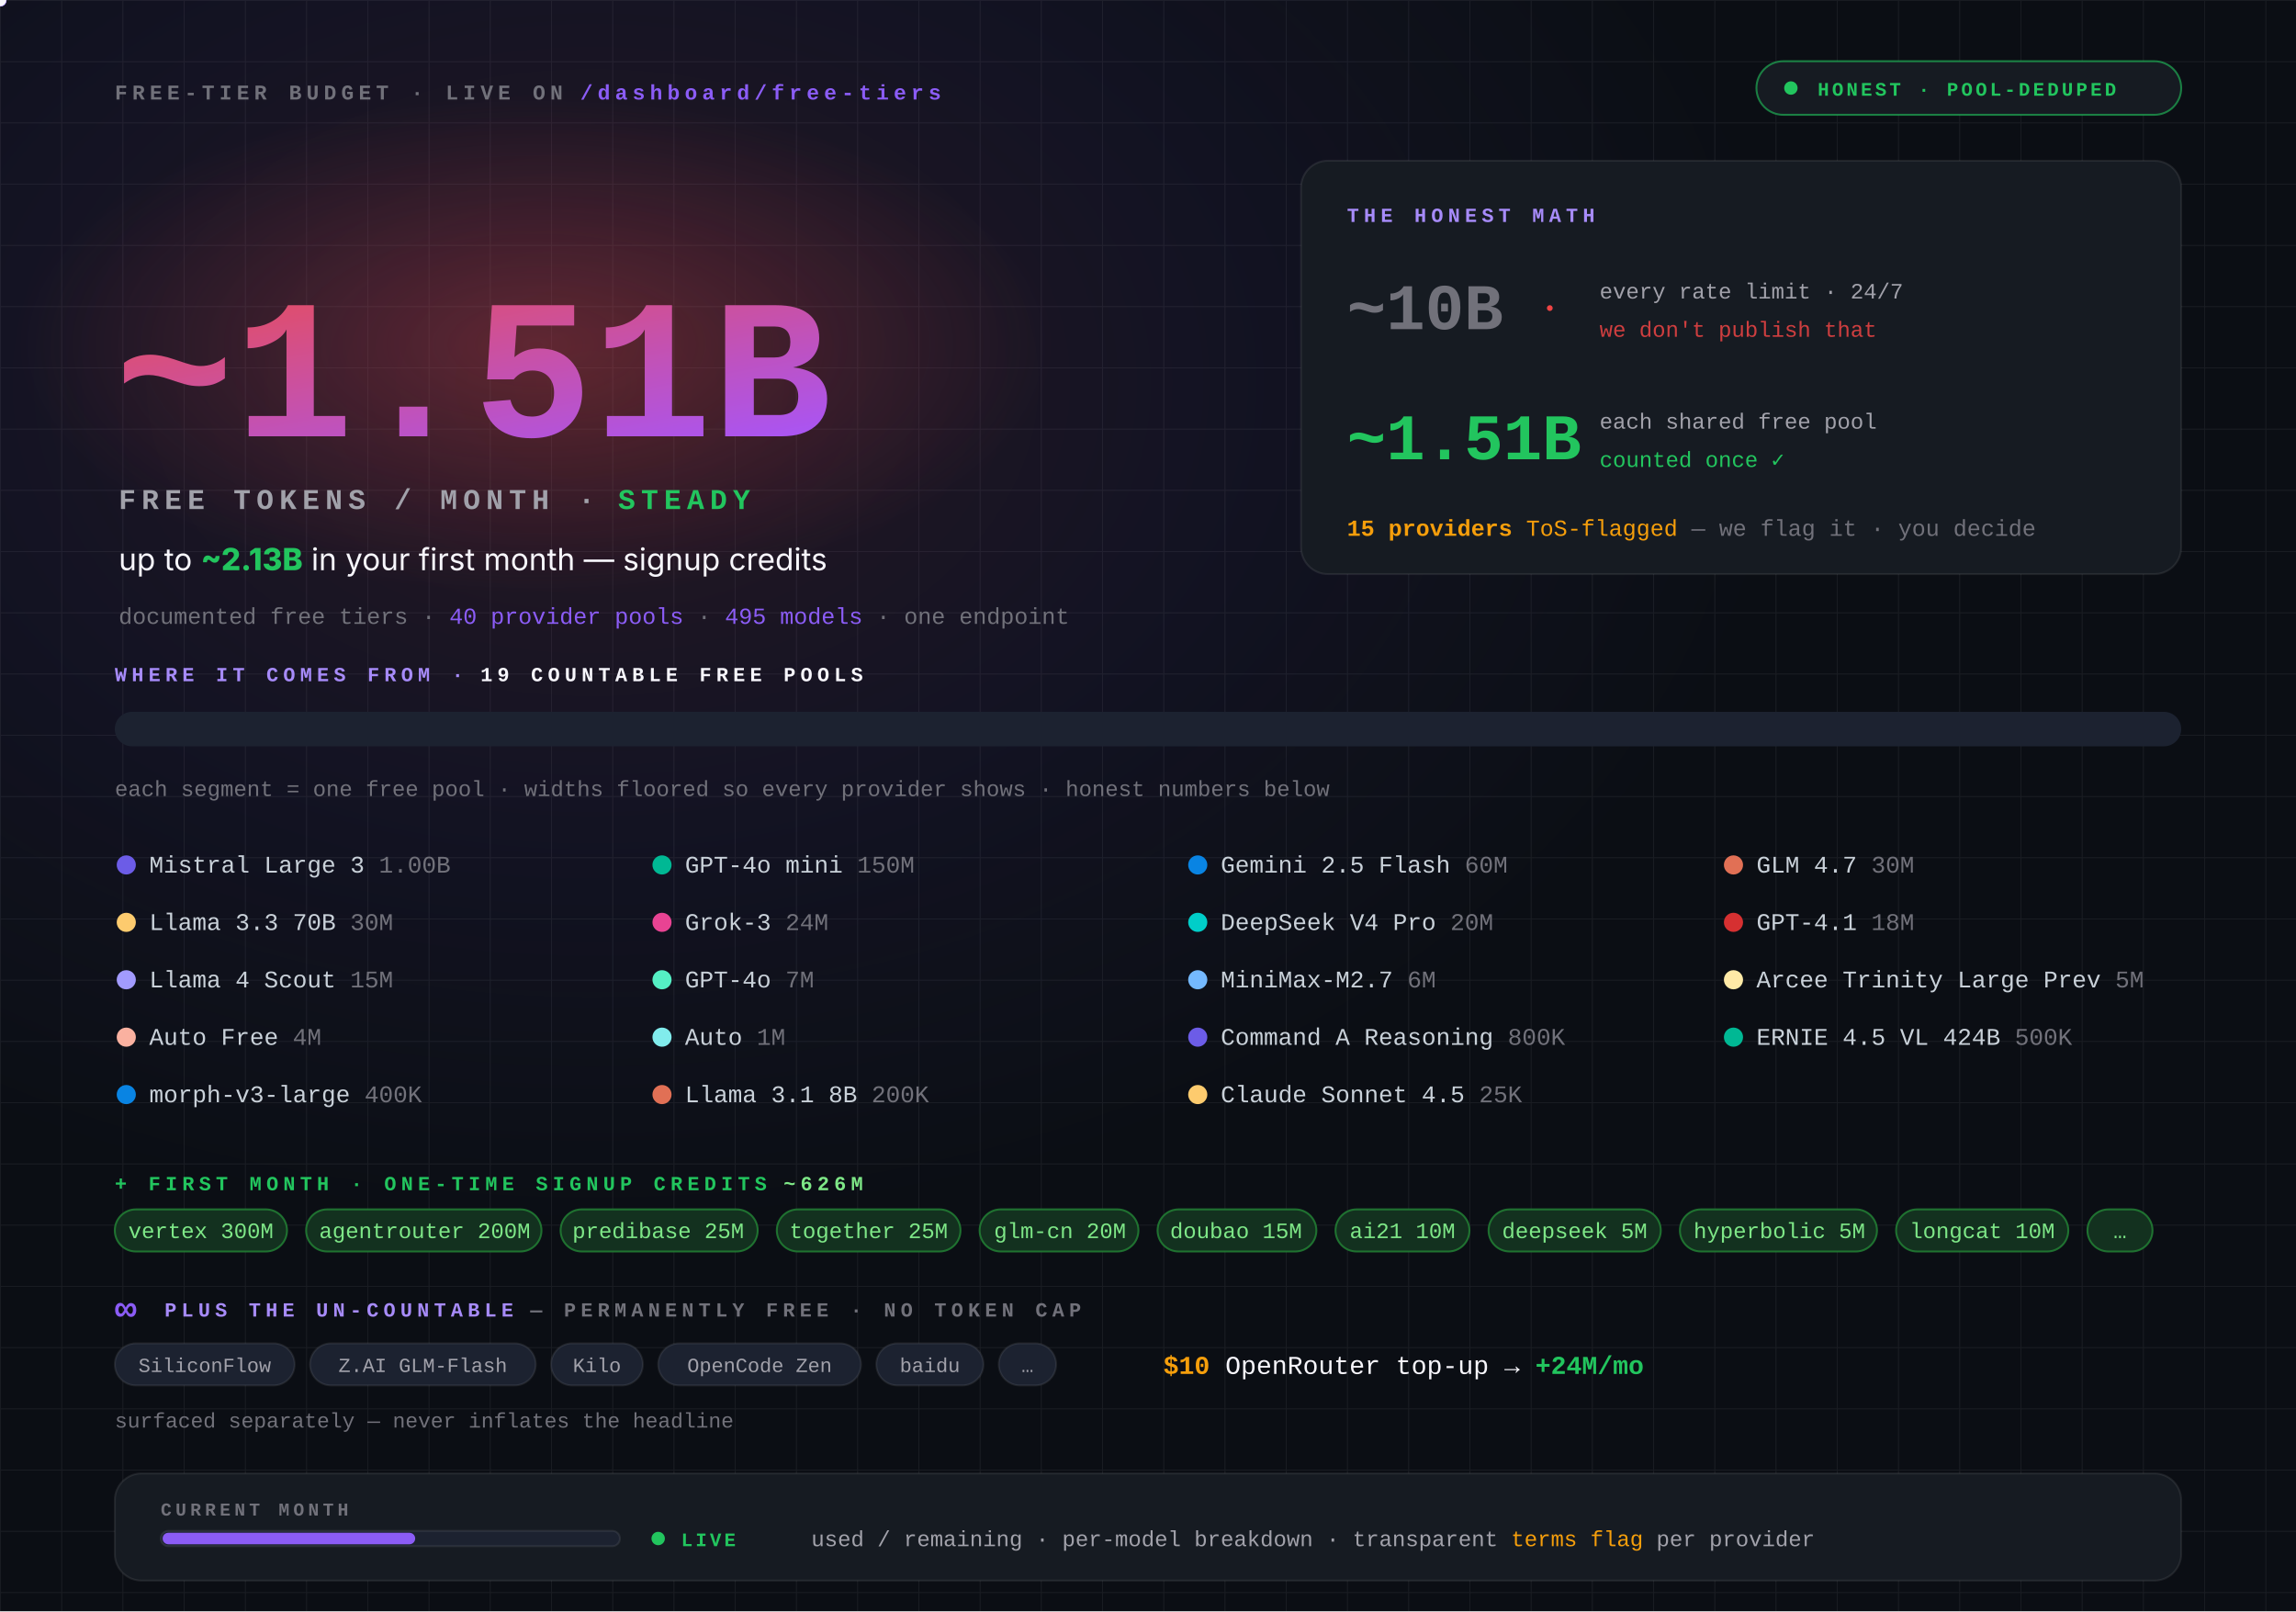
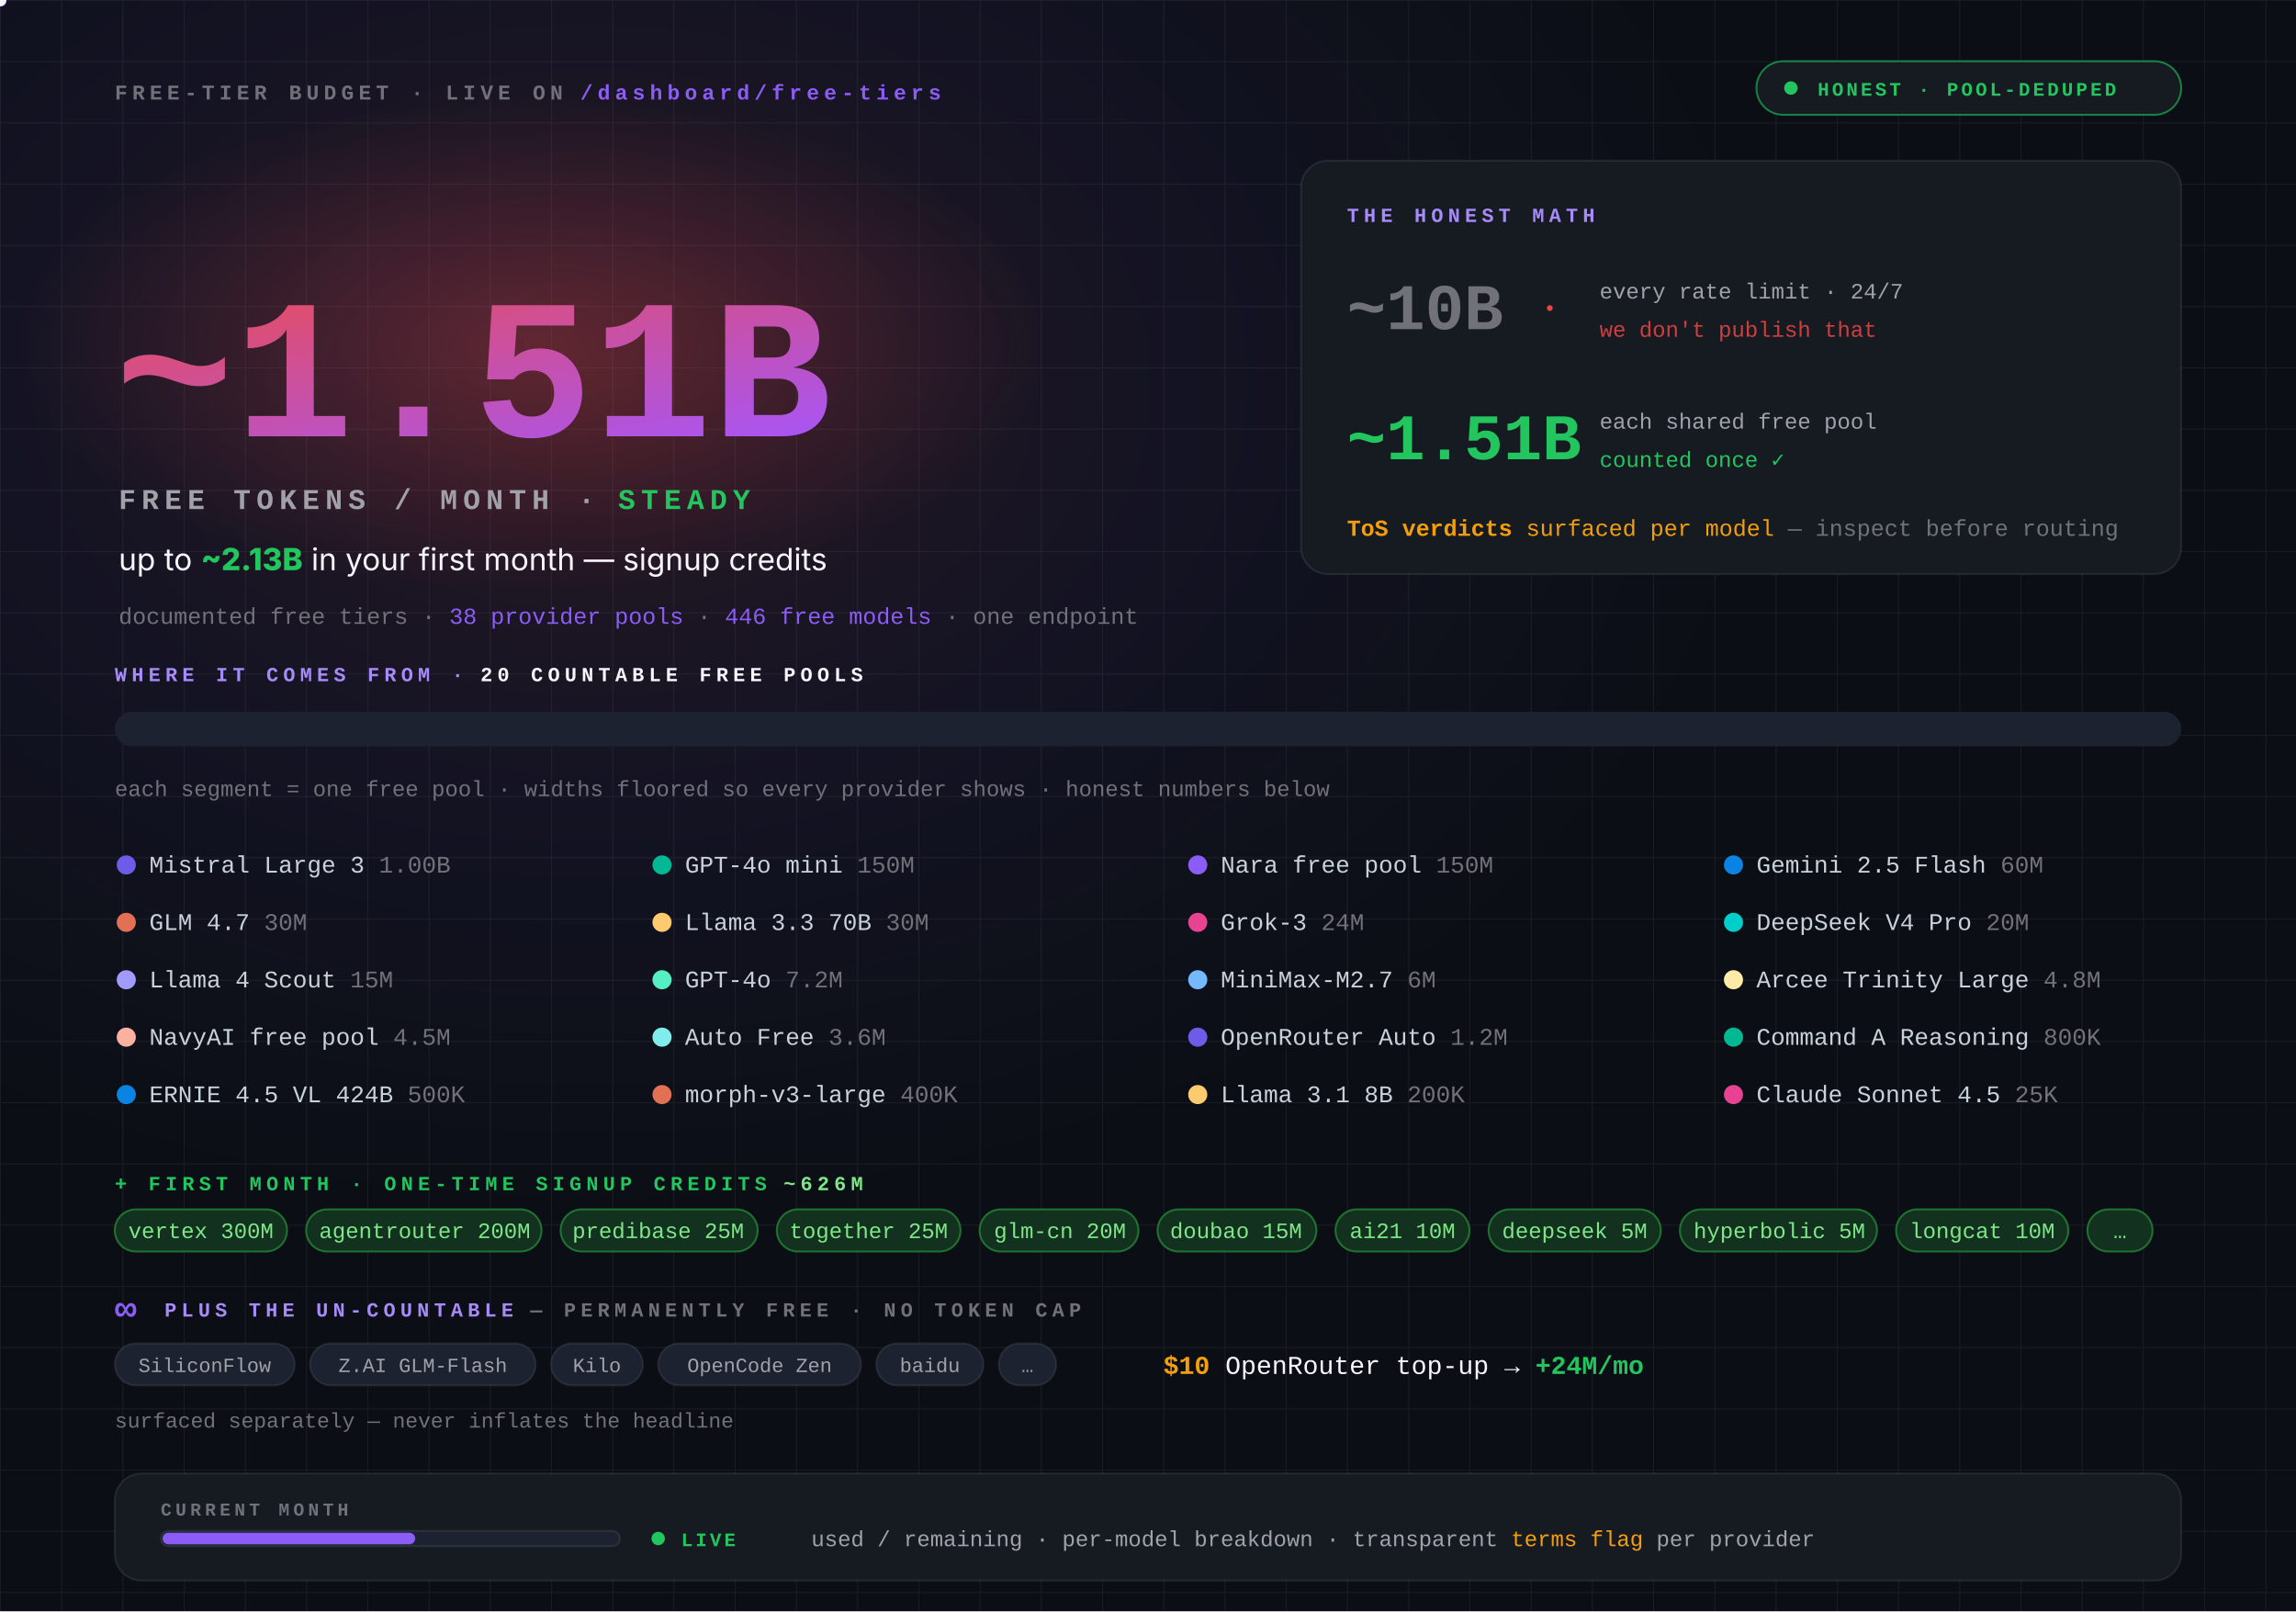
- <svg xmlns="http://www.w3.org/2000/svg" viewBox="0 0 1200 842" role="img" aria-label="OmniRoute free-tier budget: about 1.51 billion free tokens per month steady, up to about 2.13 billion in your first month with signup credits, aggregated from the documented free tiers of 40 provider pools and 495 models behind one endpoint, live on /dashboard/free-tiers. Honest pool-deduped math: each shared free pool is counted once — counting every rate limit 24/7 would read about 10B, which we don't publish; 15 providers carry a ToS flag so you decide. Budget bar of the 19 countable free pools with per-model breakdown: Mistral Large 3 1B, GPT-4o mini 150M, Gemini 2.5 Flash 60M, GLM 4.7 30M, Llama 3.3 70B 30M, Grok-3 24M, DeepSeek V4 Pro 20M, GPT-4.1 18M, Llama 4 Scout 15M, GPT-4o 7M, MiniMax-M2.7 6M, Arcee Trinity 5M, and more. First month adds one-time signup credits of about 626M (vertex 300M, agentrouter 200M, predibase 25M, together 25M, glm-cn 20M, doubao 15M, ai21 10M, longcat 10M, deepseek 5M, hyperbolic 5M, nscale 5M). Plus the un-countable: permanently-free no-token-cap providers (SiliconFlow, Z.AI GLM-Flash, Kilo, OpenCode Zen, baidu and more) and a $10 OpenRouter top-up unlocking +24M per month, surfaced separately so they never inflate the headline. Live used/remaining and per-model breakdown on the dashboard.">
+ <svg xmlns="http://www.w3.org/2000/svg" viewBox="0 0 1200 842" role="img" aria-label="OmniRoute free-tier budget: about 1.51 billion documented free tokens per month steady, up to about 2.13 billion in the first month with signup credits, aggregated from 38 recurring provider pools and 446 cataloged free models behind one endpoint. Twenty pools carry a positive published token budget, including Mistral 1B, LLM7 150M and Nara 150M; shared pools are counted once. The first month adds about 626.5M in one-time and recurring credits. Permanently free providers without a published token cap and the OpenRouter deposit-unlock boost are surfaced separately so they never inflate the headline. Live usage, remaining budget and per-model breakdown are available on /dashboard/free-tiers.">
  <defs>
    <pattern id="gridPaperF" width="32" height="32" patternUnits="userSpaceOnUse">
      <path d="M 32 0 L 0 0 0 32" fill="none" stroke="#ffffff" stroke-opacity="0.06" stroke-width="1" />
    </pattern>
    <radialGradient id="bgGlowF" cx="26%" cy="24%" r="52%">
      <stop offset="0%" stop-color="#e54d5e" stop-opacity="0.14" />
      <stop offset="55%" stop-color="#8b5cf6" stop-opacity="0.06" />
      <stop offset="100%" stop-color="#6366f1" stop-opacity="0" />
    </radialGradient>
    <linearGradient id="gradBrandF" x1="0" y1="0" x2="1" y2="1">
      <stop offset="0%" stop-color="#e54d5e" />
      <stop offset="100%" stop-color="#a855f7" />
    </linearGradient>
    <radialGradient id="heroGlowF" cx="50%" cy="50%" r="50%">
      <stop offset="0%" stop-color="#e54d5e" stop-opacity="0.30" />
      <stop offset="100%" stop-color="#e54d5e" stop-opacity="0" />
    </radialGradient>
    <path id="pTk1F" d="M 44,84 C 150,112 190,146 302,168" />
    <path id="pTk2F" d="M 30,310 C 136,290 176,240 296,206" />
    <path id="pTk3F" d="M 96,436 C 186,392 208,308 314,230" />
    <clipPath id="barShapeF">
      <rect x="60" y="372" width="1080" height="18" rx="9" />
    </clipPath>
    <clipPath id="barRevF">
      <rect x="60" y="372" width="0" height="18">
        <animate attributeName="width" values="1080;0;1080;1080" keyTimes="0;0.02;0.24;1" dur="10s" repeatCount="indefinite" />
      </rect>
    </clipPath>
  </defs>
  <rect width="1200" height="842" fill="#0b0e14" />
  <rect width="1200" height="842" fill="url(#gridPaperF)" />
  <rect width="1200" height="842" fill="url(#bgGlowF)" />
  <text x="60" y="52" font-family="Consolas, 'Courier New', monospace" font-size="11" letter-spacing="2.5" font-weight="700" fill="#71717a">FREE-TIER BUDGET · LIVE ON <tspan fill="#8b5cf6">/dashboard/free-tiers</tspan>
  </text>
  <g transform="translate(918, 32)">
    <rect width="222" height="28" rx="14" fill="#161b22" stroke="#22c55e" stroke-width="1" stroke-opacity="0.6" />
    <circle cx="18" cy="14" r="3.5" fill="#22c55e">
      <animate attributeName="opacity" values="1;0.35;1" dur="1.6s" repeatCount="indefinite" />
    </circle>
    <text x="32" y="18" font-family="Consolas, 'Courier New', monospace" font-size="10" letter-spacing="1.5" font-weight="700" fill="#22c55e">HONEST · POOL-DEDUPED</text>
  </g>
  <ellipse cx="280" cy="180" rx="270" ry="130" fill="url(#heroGlowF)">
    <animate attributeName="rx" values="250;290;250" dur="4s" repeatCount="indefinite" />
  </ellipse>
  <g fill="#a78bfa">
    <circle r="3.4">
      <animateMotion dur="2.4s" repeatCount="indefinite" begin="0s">
        <mpath href="#pTk1F" />
      </animateMotion>
      <animate attributeName="opacity" values="0;1;1;0" dur="2.4s" begin="0s" repeatCount="indefinite" />
    </circle>
    <circle r="3.4">
      <animateMotion dur="2.4s" repeatCount="indefinite" begin="0.8s">
        <mpath href="#pTk2F" />
      </animateMotion>
      <animate attributeName="opacity" values="0;1;1;0" dur="2.4s" begin="0.8s" repeatCount="indefinite" />
    </circle>
    <circle r="3.4">
      <animateMotion dur="2.4s" repeatCount="indefinite" begin="1.6s">
        <mpath href="#pTk3F" />
      </animateMotion>
      <animate attributeName="opacity" values="0;1;1;0" dur="2.4s" begin="1.6s" repeatCount="indefinite" />
    </circle>
  </g>
  <text x="60" y="228" font-family="Consolas, 'Courier New', monospace" font-size="104" font-weight="800" fill="url(#gradBrandF)">~1.51B</text>
  <text x="62" y="266" font-family="Consolas, 'Courier New', monospace" font-size="15" letter-spacing="3" font-weight="700" fill="#a1a1aa">FREE TOKENS / MONTH · <tspan fill="#22c55e">STEADY</tspan>
  </text>
  <text x="62" y="298" font-family="Inter, 'Segoe UI', Arial, Helvetica, system-ui, sans-serif" font-size="16" fill="#F7F6FC">up to <tspan font-weight="800" fill="#22c55e">~2.13B</tspan> in your first month — signup credits</text>
-   <text x="62" y="326" font-family="Consolas, 'Courier New', monospace" font-size="12" fill="#71717a">documented free tiers · <tspan fill="#8b5cf6">40 provider pools</tspan> · <tspan fill="#8b5cf6">495 models</tspan> · one endpoint</text>
+   <text x="62" y="326" font-family="Consolas, 'Courier New', monospace" font-size="12" fill="#71717a">documented free tiers · <tspan fill="#8b5cf6">38 provider pools</tspan> · <tspan fill="#8b5cf6">446 free models</tspan> · one endpoint</text>
  <rect x="680" y="84" width="460" height="216" rx="14" fill="#161b22" stroke="#ffffff" stroke-opacity="0.08" stroke-width="1" />
  <text x="704" y="116" font-family="Consolas, 'Courier New', monospace" font-size="10.5" letter-spacing="2.5" font-weight="700" fill="#a78bfa">THE HONEST MATH</text>
  <text x="704" y="172" font-family="Consolas, 'Courier New', monospace" font-size="34" font-weight="800" fill="#71717a">~10B</text>
  <line x1="698" y1="161" x2="810" y2="161" stroke="#ef4444" stroke-width="3" stroke-linecap="round" stroke-dasharray="112" stroke-dashoffset="112">
    <animate attributeName="stroke-dashoffset" values="0;112;0;0" keyTimes="0;0.10;0.18;1" dur="10s" repeatCount="indefinite" />
  </line>
  <text x="836" y="156" font-family="Consolas, 'Courier New', monospace" font-size="11.5" fill="#a1a1aa">every rate limit · 24/7</text>
  <text x="836" y="176" font-family="Consolas, 'Courier New', monospace" font-size="11.5" fill="#ef4444" opacity="0.85">we don't publish that</text>
  <text x="704" y="240" font-family="Consolas, 'Courier New', monospace" font-size="34" font-weight="800" fill="#22c55e">~1.51B</text>
  <text x="836" y="224" font-family="Consolas, 'Courier New', monospace" font-size="11.5" fill="#a1a1aa">each shared free pool</text>
  <text x="836" y="244" font-family="Consolas, 'Courier New', monospace" font-size="11.5" fill="#22c55e">counted once ✓</text>
  <text x="704" y="280" font-family="Consolas, 'Courier New', monospace" font-size="12" fill="#f59e0b">
-     <tspan font-weight="800">15 providers</tspan> ToS-flagged <tspan fill="#71717a">— we flag it · you decide</tspan>
-   </text>
-   <text x="60" y="356" font-family="Consolas, 'Courier New', monospace" font-size="10.5" letter-spacing="2.5" font-weight="700" fill="#a78bfa">WHERE IT COMES FROM · <tspan fill="#F7F6FC">19 COUNTABLE FREE POOLS</tspan>
+     <tspan font-weight="800">ToS verdicts</tspan> surfaced per model <tspan fill="#71717a">— inspect before routing</tspan>
+   </text>
+   <text x="60" y="356" font-family="Consolas, 'Courier New', monospace" font-size="10.5" letter-spacing="2.5" font-weight="700" fill="#a78bfa">WHERE IT COMES FROM · <tspan fill="#F7F6FC">20 COUNTABLE FREE POOLS</tspan>
  </text>
  <g clip-path="url(#barShapeF)">
    <rect x="60" y="372" width="1080" height="18" fill="#1c2230" />
    <g clip-path="url(#barRevF)">
-       <rect x="60.0" y="372" width="662.3" height="18" fill="#6c5ce7" />
-       <rect x="723.3" y="372" width="106.7" height="18" fill="#00b894" />
-       <rect x="831.0" y="372" width="47.9" height="18" fill="#0984e3" />
-       <rect x="879.9" y="372" width="28.3" height="18" fill="#e17055" />
-       <rect x="909.2" y="372" width="28.3" height="18" fill="#fdcb6e" />
-       <rect x="938.5" y="372" width="24.4" height="18" fill="#e84393" />
-       <rect x="963.9" y="372" width="21.8" height="18" fill="#00cec9" />
-       <rect x="986.7" y="372" width="20.5" height="18" fill="#d63031" />
-       <rect x="1008.2" y="372" width="18.5" height="18" fill="#a29bfe" />
-       <rect x="1027.7" y="372" width="13.3" height="18" fill="#55efc4" />
-       <rect x="1042.0" y="372" width="12.6" height="18" fill="#74b9ff" />
-       <rect x="1055.6" y="372" width="12.0" height="18" fill="#ffeaa7" />
-       <rect x="1068.6" y="372" width="11.3" height="18" fill="#fab1a0" />
-       <rect x="1080.9" y="372" width="9.4" height="18" fill="#81ecec" />
-       <rect x="1091.3" y="372" width="9.2" height="18" fill="#6c5ce7" />
-       <rect x="1101.5" y="372" width="9.0" height="18" fill="#00b894" />
-       <rect x="1111.5" y="372" width="9.0" height="18" fill="#0984e3" />
-       <rect x="1121.5" y="372" width="8.8" height="18" fill="#e17055" />
-       <rect x="1131.3" y="372" width="8.7" height="18" fill="#fdcb6e" />
+       <rect x="60.0" y="372" width="605.4" height="18" fill="#6c5ce7" />
+       <rect x="666.4" y="372" width="97.6" height="18" fill="#00b894" />
+       <rect x="765.0" y="372" width="97.6" height="18" fill="#8b5cf6" />
+       <rect x="863.6" y="372" width="43.8" height="18" fill="#0984e3" />
+       <rect x="908.5" y="372" width="25.9" height="18" fill="#e17055" />
+       <rect x="935.4" y="372" width="25.9" height="18" fill="#fdcb6e" />
+       <rect x="962.3" y="372" width="22.3" height="18" fill="#e84393" />
+       <rect x="985.6" y="372" width="19.9" height="18" fill="#00cec9" />
+       <rect x="1006.6" y="372" width="17.0" height="18" fill="#a29bfe" />
+       <rect x="1024.5" y="372" width="12.3" height="18" fill="#55efc4" />
+       <rect x="1037.8" y="372" width="11.6" height="18" fill="#74b9ff" />
+       <rect x="1050.4" y="372" width="10.9" height="18" fill="#ffeaa7" />
+       <rect x="1062.3" y="372" width="10.7" height="18" fill="#fab1a0" />
+       <rect x="1074.0" y="372" width="10.2" height="18" fill="#81ecec" />
+       <rect x="1085.1" y="372" width="8.7" height="18" fill="#6c5ce7" />
+       <rect x="1094.9" y="372" width="8.5" height="18" fill="#00b894" />
+       <rect x="1104.3" y="372" width="8.3" height="18" fill="#0984e3" />
+       <rect x="1113.6" y="372" width="8.2" height="18" fill="#e17055" />
+       <rect x="1122.9" y="372" width="8.1" height="18" fill="#fdcb6e" />
+       <rect x="1132.0" y="372" width="8.0" height="18" fill="#e84393" />
    </g>
  </g>
  <circle r="3.2" fill="#F7F6FC">
    <animateMotion path="M 60,381 L 1140,381" keyPoints="0;0;1;1" keyTimes="0;0.02;0.24;1" calcMode="linear" dur="10s" repeatCount="indefinite" />
    <animate attributeName="opacity" values="0;1;1;0;0" keyTimes="0;0.02;0.23;0.26;1" dur="10s" repeatCount="indefinite" />
  </circle>
  <text x="60" y="416" font-family="Consolas, 'Courier New', monospace" font-size="11.5" fill="#71717a">each segment = one free pool · widths floored so every provider shows · honest numbers below</text>
  <g font-family="Consolas, 'Courier New', monospace" font-size="12.5">
    <circle cx="66" cy="452" r="5" fill="#6c5ce7" />
    <text x="78" y="456" fill="#c9d1d9">Mistral Large 3 <tspan fill="#71717a">1.00B</tspan>
    </text>
    <circle cx="346" cy="452" r="5" fill="#00b894" />
    <text x="358" y="456" fill="#c9d1d9">GPT-4o mini <tspan fill="#71717a">150M</tspan>
    </text>
-     <circle cx="626" cy="452" r="5" fill="#0984e3" />
-     <text x="638" y="456" fill="#c9d1d9">Gemini 2.5 Flash <tspan fill="#71717a">60M</tspan>
-     </text>
-     <circle cx="906" cy="452" r="5" fill="#e17055" />
-     <text x="918" y="456" fill="#c9d1d9">GLM 4.7 <tspan fill="#71717a">30M</tspan>
-     </text>
-     <circle cx="66" cy="482" r="5" fill="#fdcb6e" />
-     <text x="78" y="486" fill="#c9d1d9">Llama 3.3 70B <tspan fill="#71717a">30M</tspan>
-     </text>
-     <circle cx="346" cy="482" r="5" fill="#e84393" />
-     <text x="358" y="486" fill="#c9d1d9">Grok-3 <tspan fill="#71717a">24M</tspan>
-     </text>
-     <circle cx="626" cy="482" r="5" fill="#00cec9" />
-     <text x="638" y="486" fill="#c9d1d9">DeepSeek V4 Pro <tspan fill="#71717a">20M</tspan>
-     </text>
-     <circle cx="906" cy="482" r="5" fill="#d63031" />
-     <text x="918" y="486" fill="#c9d1d9">GPT-4.1 <tspan fill="#71717a">18M</tspan>
+     <circle cx="626" cy="452" r="5" fill="#8b5cf6" />
+     <text x="638" y="456" fill="#c9d1d9">Nara free pool <tspan fill="#71717a">150M</tspan>
+     </text>
+     <circle cx="906" cy="452" r="5" fill="#0984e3" />
+     <text x="918" y="456" fill="#c9d1d9">Gemini 2.5 Flash <tspan fill="#71717a">60M</tspan>
+     </text>
+     <circle cx="66" cy="482" r="5" fill="#e17055" />
+     <text x="78" y="486" fill="#c9d1d9">GLM 4.7 <tspan fill="#71717a">30M</tspan>
+     </text>
+     <circle cx="346" cy="482" r="5" fill="#fdcb6e" />
+     <text x="358" y="486" fill="#c9d1d9">Llama 3.3 70B <tspan fill="#71717a">30M</tspan>
+     </text>
+     <circle cx="626" cy="482" r="5" fill="#e84393" />
+     <text x="638" y="486" fill="#c9d1d9">Grok-3 <tspan fill="#71717a">24M</tspan>
+     </text>
+     <circle cx="906" cy="482" r="5" fill="#00cec9" />
+     <text x="918" y="486" fill="#c9d1d9">DeepSeek V4 Pro <tspan fill="#71717a">20M</tspan>
    </text>
    <circle cx="66" cy="512" r="5" fill="#a29bfe" />
    <text x="78" y="516" fill="#c9d1d9">Llama 4 Scout <tspan fill="#71717a">15M</tspan>
    </text>
    <circle cx="346" cy="512" r="5" fill="#55efc4" />
-     <text x="358" y="516" fill="#c9d1d9">GPT-4o <tspan fill="#71717a">7M</tspan>
+     <text x="358" y="516" fill="#c9d1d9">GPT-4o <tspan fill="#71717a">7.2M</tspan>
    </text>
    <circle cx="626" cy="512" r="5" fill="#74b9ff" />
    <text x="638" y="516" fill="#c9d1d9">MiniMax-M2.7 <tspan fill="#71717a">6M</tspan>
    </text>
    <circle cx="906" cy="512" r="5" fill="#ffeaa7" />
-     <text x="918" y="516" fill="#c9d1d9">Arcee Trinity Large Prev <tspan fill="#71717a">5M</tspan>
+     <text x="918" y="516" fill="#c9d1d9">Arcee Trinity Large <tspan fill="#71717a">4.8M</tspan>
    </text>
    <circle cx="66" cy="542" r="5" fill="#fab1a0" />
-     <text x="78" y="546" fill="#c9d1d9">Auto Free <tspan fill="#71717a">4M</tspan>
+     <text x="78" y="546" fill="#c9d1d9">NavyAI free pool <tspan fill="#71717a">4.5M</tspan>
    </text>
    <circle cx="346" cy="542" r="5" fill="#81ecec" />
-     <text x="358" y="546" fill="#c9d1d9">Auto <tspan fill="#71717a">1M</tspan>
+     <text x="358" y="546" fill="#c9d1d9">Auto Free <tspan fill="#71717a">3.6M</tspan>
    </text>
    <circle cx="626" cy="542" r="5" fill="#6c5ce7" />
-     <text x="638" y="546" fill="#c9d1d9">Command A Reasoning <tspan fill="#71717a">800K</tspan>
+     <text x="638" y="546" fill="#c9d1d9">OpenRouter Auto <tspan fill="#71717a">1.2M</tspan>
    </text>
    <circle cx="906" cy="542" r="5" fill="#00b894" />
-     <text x="918" y="546" fill="#c9d1d9">ERNIE 4.5 VL 424B <tspan fill="#71717a">500K</tspan>
+     <text x="918" y="546" fill="#c9d1d9">Command A Reasoning <tspan fill="#71717a">800K</tspan>
    </text>
    <circle cx="66" cy="572" r="5" fill="#0984e3" />
-     <text x="78" y="576" fill="#c9d1d9">morph-v3-large <tspan fill="#71717a">400K</tspan>
+     <text x="78" y="576" fill="#c9d1d9">ERNIE 4.5 VL 424B <tspan fill="#71717a">500K</tspan>
    </text>
    <circle cx="346" cy="572" r="5" fill="#e17055" />
-     <text x="358" y="576" fill="#c9d1d9">Llama 3.1 8B <tspan fill="#71717a">200K</tspan>
+     <text x="358" y="576" fill="#c9d1d9">morph-v3-large <tspan fill="#71717a">400K</tspan>
    </text>
    <circle cx="626" cy="572" r="5" fill="#fdcb6e" />
-     <text x="638" y="576" fill="#c9d1d9">Claude Sonnet 4.5 <tspan fill="#71717a">25K</tspan>
+     <text x="638" y="576" fill="#c9d1d9">Llama 3.1 8B <tspan fill="#71717a">200K</tspan>
+     </text>
+     <circle cx="906" cy="572" r="5" fill="#e84393" />
+     <text x="918" y="576" fill="#c9d1d9">Claude Sonnet 4.5 <tspan fill="#71717a">25K</tspan>
    </text>
  </g>
  <text x="60" y="622" font-family="Consolas, 'Courier New', monospace" font-size="10.5" letter-spacing="2.5" font-weight="700" fill="#22c55e">+ FIRST MONTH · ONE-TIME SIGNUP CREDITS <tspan fill="#7ee787">~626M</tspan>
  </text>
  <g font-family="Consolas, 'Courier New', monospace">
    <rect x="60" y="632" width="90" height="22" rx="11" fill="#13311f" stroke="#238636" stroke-opacity="0.8" />
    <text x="105" y="647" font-size="11.5" fill="#7ee787" text-anchor="middle">vertex 300M</text>
    <rect x="160" y="632" width="123" height="22" rx="11" fill="#13311f" stroke="#238636" stroke-opacity="0.8" />
    <text x="222" y="647" font-size="11.5" fill="#7ee787" text-anchor="middle">agentrouter 200M</text>
    <rect x="293" y="632" width="103" height="22" rx="11" fill="#13311f" stroke="#238636" stroke-opacity="0.8" />
    <text x="344" y="647" font-size="11.5" fill="#7ee787" text-anchor="middle">predibase 25M</text>
    <rect x="406" y="632" width="96" height="22" rx="11" fill="#13311f" stroke="#238636" stroke-opacity="0.8" />
    <text x="454" y="647" font-size="11.5" fill="#7ee787" text-anchor="middle">together 25M</text>
    <rect x="512" y="632" width="83" height="22" rx="11" fill="#13311f" stroke="#238636" stroke-opacity="0.8" />
    <text x="554" y="647" font-size="11.5" fill="#7ee787" text-anchor="middle">glm-cn 20M</text>
    <rect x="605" y="632" width="83" height="22" rx="11" fill="#13311f" stroke="#238636" stroke-opacity="0.8" />
    <text x="646" y="647" font-size="11.5" fill="#7ee787" text-anchor="middle">doubao 15M</text>
    <rect x="698" y="632" width="70" height="22" rx="11" fill="#13311f" stroke="#238636" stroke-opacity="0.8" />
    <text x="733" y="647" font-size="11.5" fill="#7ee787" text-anchor="middle">ai21 10M</text>
    <rect x="778" y="632" width="90" height="22" rx="11" fill="#13311f" stroke="#238636" stroke-opacity="0.8" />
    <text x="823" y="647" font-size="11.5" fill="#7ee787" text-anchor="middle">deepseek 5M</text>
    <rect x="878" y="632" width="103" height="22" rx="11" fill="#13311f" stroke="#238636" stroke-opacity="0.8" />
    <text x="930" y="647" font-size="11.5" fill="#7ee787" text-anchor="middle">hyperbolic 5M</text>
    <rect x="991" y="632" width="90" height="22" rx="11" fill="#13311f" stroke="#238636" stroke-opacity="0.8" />
    <text x="1036" y="647" font-size="11.5" fill="#7ee787" text-anchor="middle">longcat 10M</text>
    <rect x="1091" y="632" width="34" height="22" rx="11" fill="#13311f" stroke="#238636" stroke-opacity="0.8" />
    <text x="1108" y="647" font-size="11.5" fill="#7ee787" text-anchor="middle">…</text>
  </g>
  <text x="60" y="690" font-family="Consolas, 'Courier New', monospace" font-size="19" font-weight="800" fill="#8b5cf6">∞<animate attributeName="opacity" values="1;0.55;1" dur="4s" repeatCount="indefinite" />
  </text>
  <text x="86" y="688" font-family="Consolas, 'Courier New', monospace" font-size="10.5" letter-spacing="2.5" font-weight="700" fill="#a78bfa">PLUS THE UN-COUNTABLE <tspan fill="#71717a">— PERMANENTLY FREE · NO TOKEN CAP</tspan>
  </text>
  <g font-family="Consolas, 'Courier New', monospace" font-size="10.5" fill="#a1a1aa">
    <rect x="60" y="702" width="94" height="22" rx="11" fill="#1c2230" stroke="#ffffff" stroke-opacity="0.08" />
    <text x="107" y="717" text-anchor="middle">SiliconFlow</text>
    <rect x="162" y="702" width="118" height="22" rx="11" fill="#1c2230" stroke="#ffffff" stroke-opacity="0.08" />
    <text x="221" y="717" text-anchor="middle">Z.AI GLM-Flash</text>
    <rect x="288" y="702" width="48" height="22" rx="11" fill="#1c2230" stroke="#ffffff" stroke-opacity="0.08" />
    <text x="312" y="717" text-anchor="middle">Kilo</text>
    <rect x="344" y="702" width="106" height="22" rx="11" fill="#1c2230" stroke="#ffffff" stroke-opacity="0.08" />
    <text x="397" y="717" text-anchor="middle">OpenCode Zen</text>
    <rect x="458" y="702" width="56" height="22" rx="11" fill="#1c2230" stroke="#ffffff" stroke-opacity="0.08" />
    <text x="486" y="717" text-anchor="middle">baidu</text>
    <rect x="522" y="702" width="30" height="22" rx="11" fill="#1c2230" stroke="#ffffff" stroke-opacity="0.08" />
    <text x="537" y="717" text-anchor="middle">…</text>
  </g>
  <text x="608" y="718" font-family="Consolas, 'Courier New', monospace" font-size="13.5" fill="#F7F6FC">
    <tspan fill="#f59e0b" font-weight="700">$10</tspan> OpenRouter top-up → <tspan fill="#22c55e" font-weight="700">+24M/mo</tspan>
  </text>
  <text x="60" y="746" font-family="Consolas, 'Courier New', monospace" font-size="11" fill="#71717a">surfaced separately — never inflates the headline</text>
  <rect x="60" y="770" width="1080" height="56" rx="14" fill="#161b22" stroke="#ffffff" stroke-opacity="0.08" stroke-width="1" />
  <text x="84" y="792" font-family="Consolas, 'Courier New', monospace" font-size="9.5" letter-spacing="2" font-weight="700" fill="#71717a">CURRENT MONTH</text>
  <rect x="84" y="800" width="240" height="8" rx="4" fill="#1c2230" stroke="#ffffff" stroke-opacity="0.08" stroke-width="1" />
  <rect x="85" y="801" width="132" height="6" rx="3" fill="#8b5cf6" />
  <circle r="2.6" fill="#F7F6FC">
    <animateMotion path="M 85,804 L 217,804" dur="3s" repeatCount="indefinite" />
    <animate attributeName="opacity" values="0;1;1;0" dur="3s" repeatCount="indefinite" />
  </circle>
  <circle cx="344" cy="804" r="3.5" fill="#22c55e">
    <animate attributeName="opacity" values="1;0.3;1" dur="1.2s" repeatCount="indefinite" />
  </circle>
  <text x="356" y="808" font-family="Consolas, 'Courier New', monospace" font-size="10" letter-spacing="1.5" font-weight="700" fill="#22c55e">LIVE</text>
  <text x="424" y="808" font-family="Consolas, 'Courier New', monospace" font-size="11.5" fill="#a1a1aa">used / remaining · per-model breakdown · transparent <tspan fill="#f59e0b">terms flag</tspan> per provider</text>
</svg>
